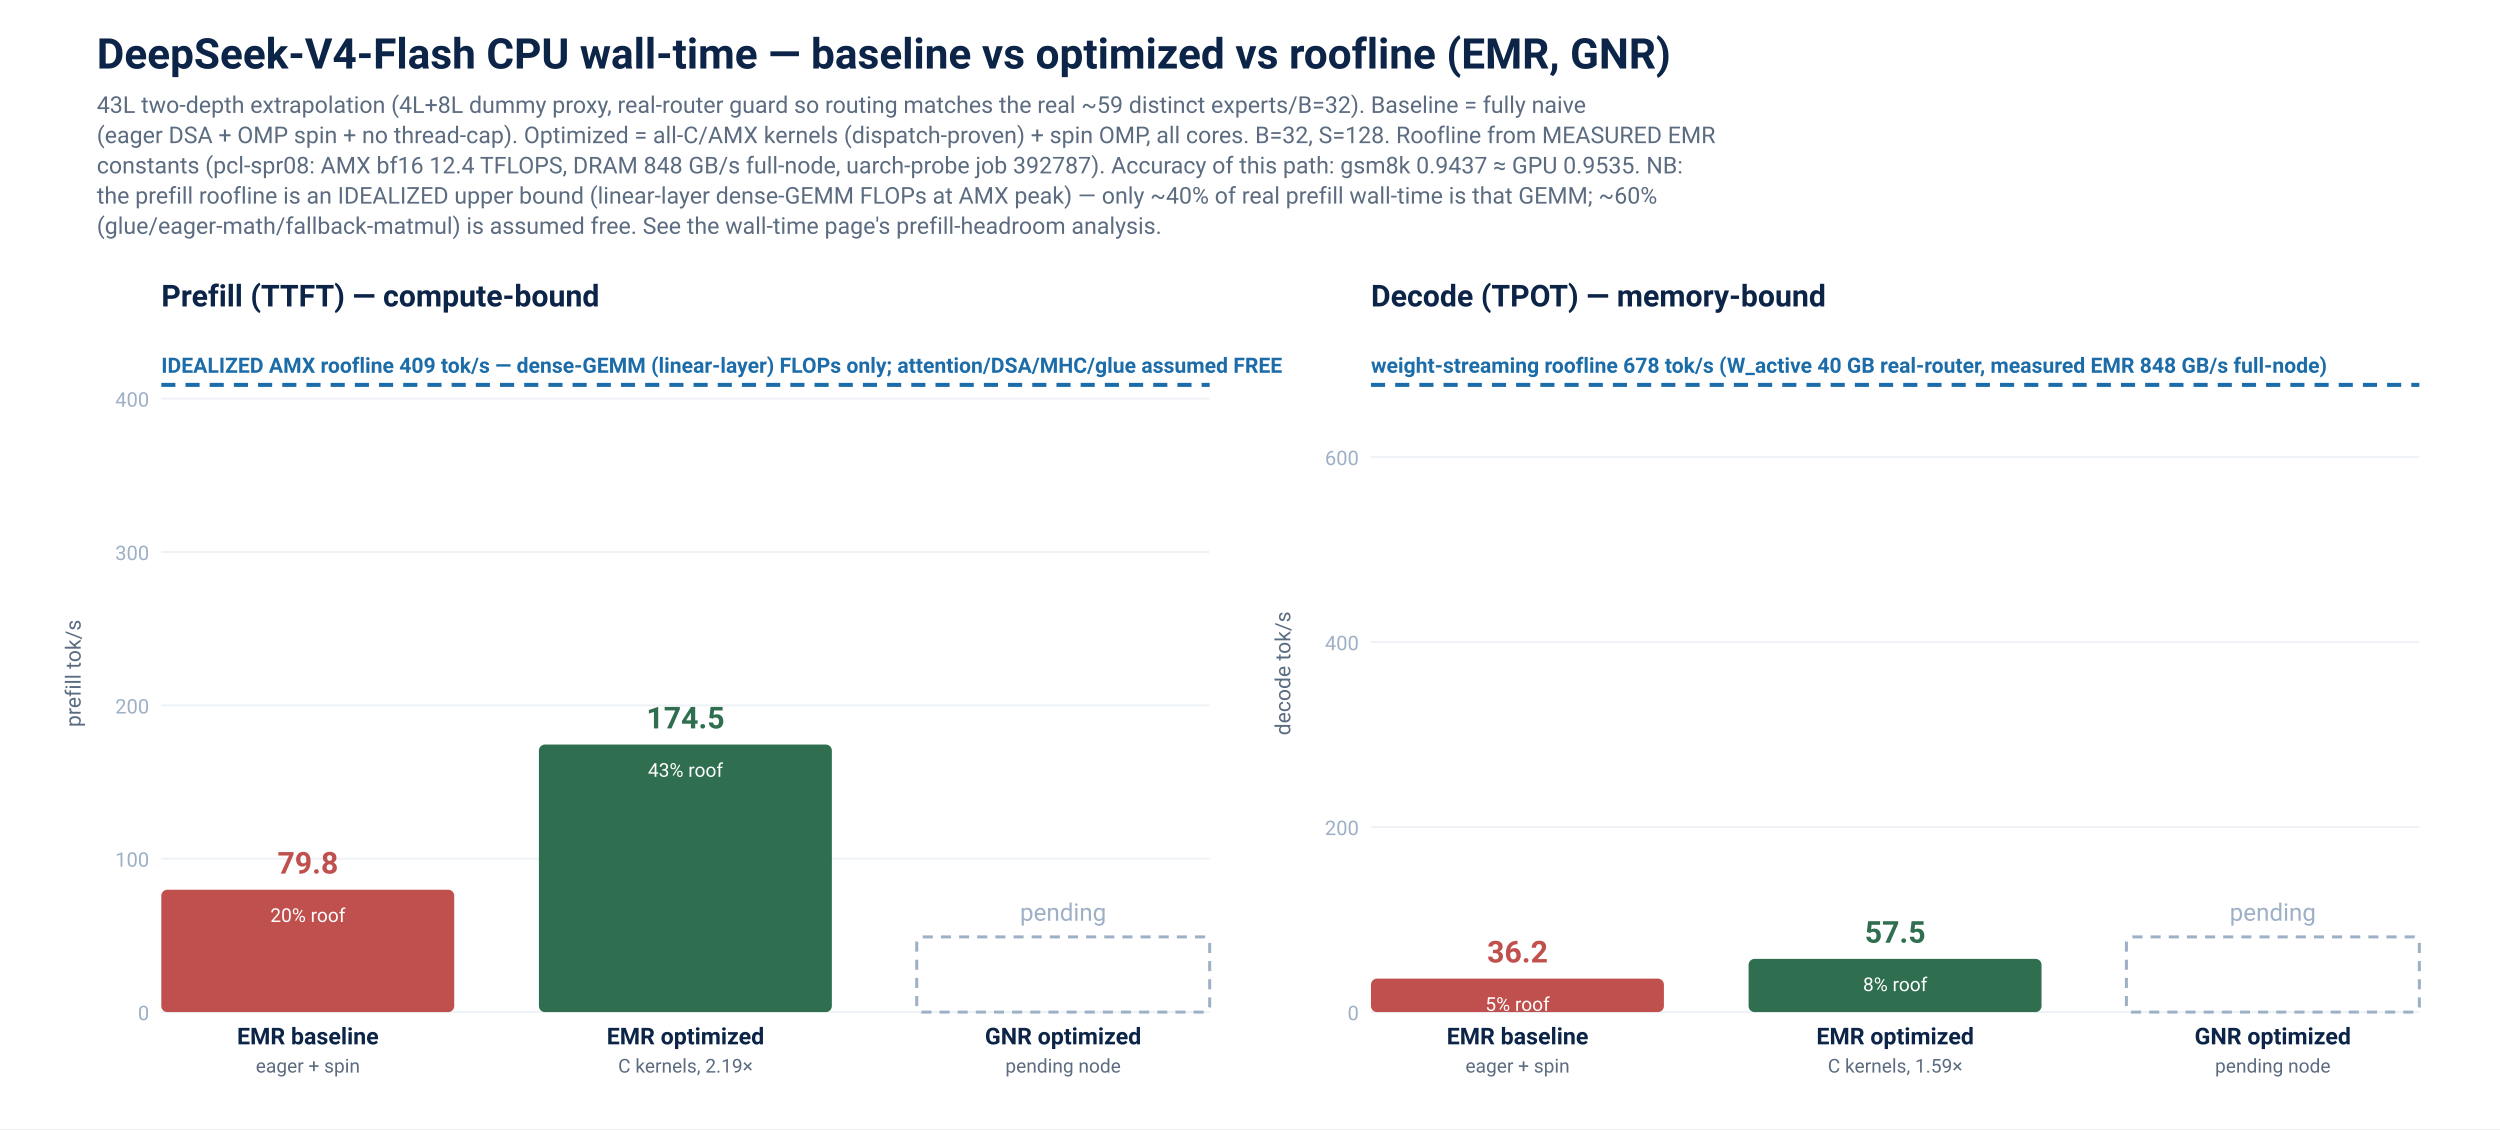
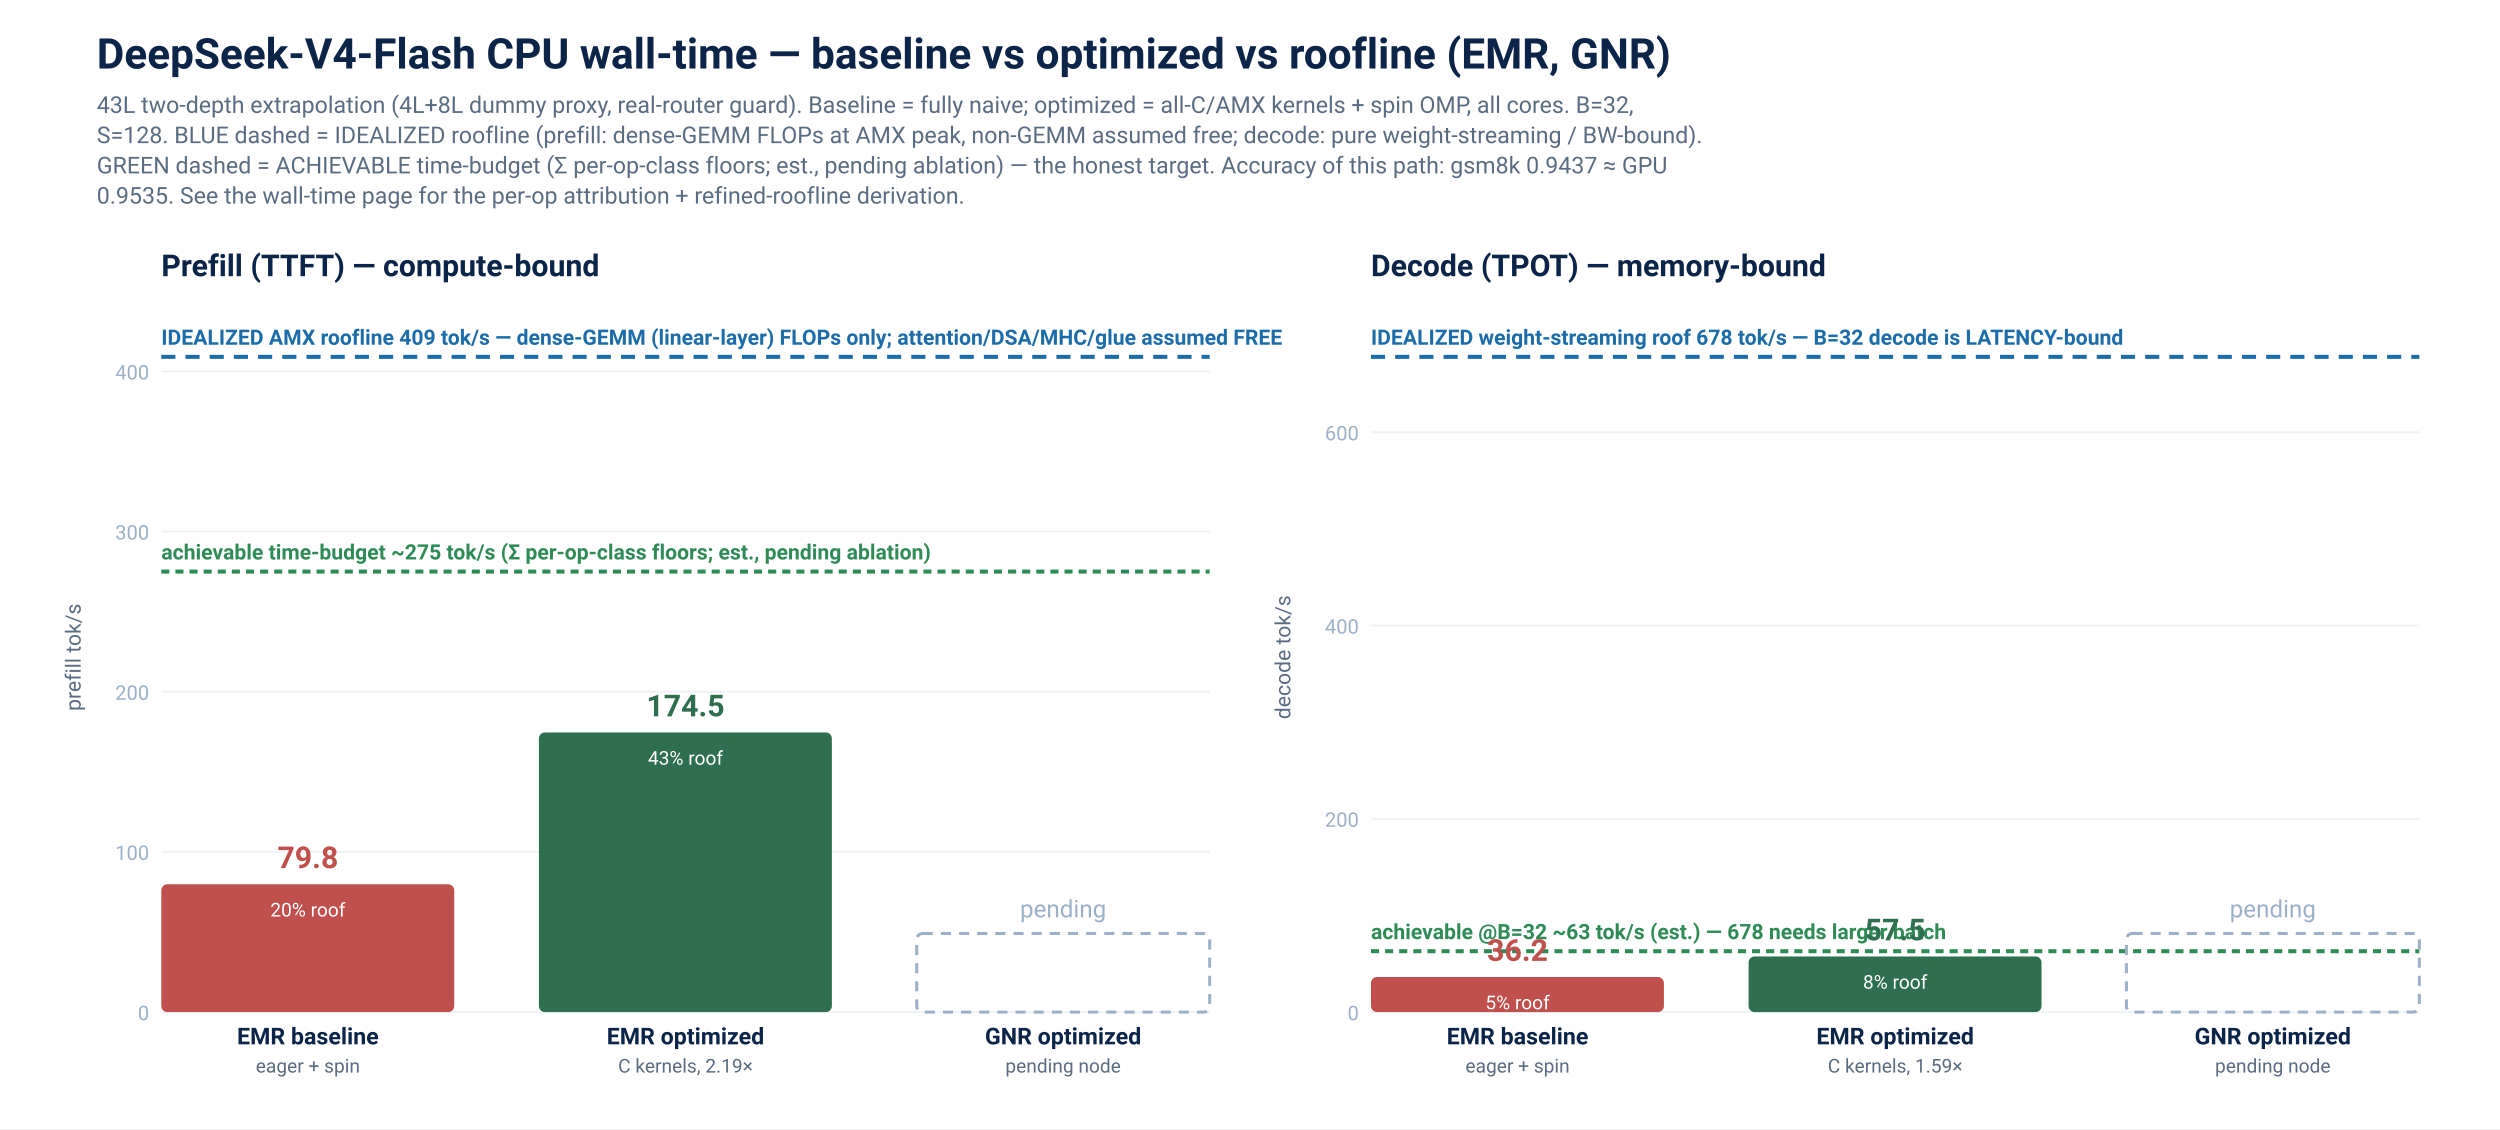
<svg xmlns="http://www.w3.org/2000/svg" viewBox="0 0 1240 560" width="1240" height="560" font-family="-apple-system,Segoe UI,Roboto,Helvetica,Arial,sans-serif">
  <rect width="1240" height="560" fill="#ffffff" />
  <text x="48" y="34" font-size="21" font-weight="700" fill="#0b2447">DeepSeek-V4-Flash CPU wall-time — baseline vs optimized vs roofline (EMR, GNR)</text>
-   <text x="48" y="56" font-size="11.5" fill="#5b6b80">43L two-depth extrapolation (4L+8L dummy proxy, real-router guard so routing matches the real ~59 distinct experts/B=32). Baseline = fully naive </text>
-   <text x="48" y="71" font-size="11.5" fill="#5b6b80">(eager DSA + OMP spin + no thread-cap). Optimized = all-C/AMX kernels (dispatch-proven) + spin OMP, all cores. B=32, S=128. Roofline from MEASURED EMR </text>
-   <text x="48" y="86" font-size="11.5" fill="#5b6b80">constants (pcl-spr08: AMX bf16 12.4 TFLOPS, DRAM 848 GB/s full-node, uarch-probe job 392787). Accuracy of this path: gsm8k 0.9437 ≈ GPU 0.9535. NB: </text>
-   <text x="48" y="101" font-size="11.5" fill="#5b6b80">the prefill roofline is an IDEALIZED upper bound (linear-layer dense-GEMM FLOPs at AMX peak) — only ~40% of real prefill wall-time is that GEMM; ~60% </text>
-   <text x="48" y="116" font-size="11.5" fill="#5b6b80">(glue/eager-math/fallback-matmul) is assumed free. See the wall-time page's prefill-headroom analysis. </text>
-   <text x="80.0" y="152" font-size="15" font-weight="700" fill="#0b2447">Prefill (TTFT) — compute-bound</text>
+   <text x="48" y="56" font-size="11.5" fill="#5b6b80">43L two-depth extrapolation (4L+8L dummy proxy, real-router guard). Baseline = fully naive; optimized = all-C/AMX kernels + spin OMP, all cores. B=32, </text>
+   <text x="48" y="71" font-size="11.5" fill="#5b6b80">S=128. BLUE dashed = IDEALIZED roofline (prefill: dense-GEMM FLOPs at AMX peak, non-GEMM assumed free; decode: pure weight-streaming / BW-bound). </text>
+   <text x="48" y="86" font-size="11.5" fill="#5b6b80">GREEN dashed = ACHIEVABLE time-budget (Σ per-op-class floors; est., pending ablation) — the honest target. Accuracy of this path: gsm8k 0.9437 ≈ GPU </text>
+   <text x="48" y="101" font-size="11.5" fill="#5b6b80">0.9535. See the wall-time page for the per-op attribution + refined-roofline derivation. </text>
+   <text x="80.0" y="137" font-size="15" font-weight="700" fill="#0b2447">Prefill (TTFT) — compute-bound</text>
  <line x1="80.0" y1="502.0" x2="600.0" y2="502.0" stroke="#eef2f7" />
  <text x="74.0" y="506.0" font-size="10" fill="#9db0c6" text-anchor="end">0</text>
-   <line x1="80.0" y1="425.9" x2="600.0" y2="425.9" stroke="#eef2f7" />
-   <text x="74.0" y="429.9" font-size="10" fill="#9db0c6" text-anchor="end">100</text>
-   <line x1="80.0" y1="349.9" x2="600.0" y2="349.9" stroke="#eef2f7" />
-   <text x="74.0" y="353.9" font-size="10" fill="#9db0c6" text-anchor="end">200</text>
-   <line x1="80.0" y1="273.8" x2="600.0" y2="273.8" stroke="#eef2f7" />
-   <text x="74.0" y="277.8" font-size="10" fill="#9db0c6" text-anchor="end">300</text>
-   <line x1="80.0" y1="197.7" x2="600.0" y2="197.7" stroke="#eef2f7" />
-   <text x="74.0" y="201.7" font-size="10" fill="#9db0c6" text-anchor="end">400</text>
-   <line x1="80.0" y1="190.9" x2="600.0" y2="190.9" stroke="#1b6ca8" stroke-width="2" stroke-dasharray="7 5" />
-   <text x="80.0" y="184.9" font-size="10.5" font-weight="600" fill="#1b6ca8">IDEALIZED AMX roofline 409 tok/s — dense-GEMM (linear-layer) FLOPs only; attention/DSA/MHC/glue assumed FREE</text>
-   <rect x="80.0" y="441.3" width="145.3" height="60.7" fill="#c0504d" rx="3" />
-   <text x="152.7" y="433.3" font-size="15" font-weight="700" fill="#c0504d" text-anchor="middle">79.8</text>
-   <text x="152.7" y="457.3" font-size="9.5" fill="#ffffff" text-anchor="middle">20% roof</text>
+   <line x1="80.0" y1="422.5" x2="600.0" y2="422.5" stroke="#eef2f7" />
+   <text x="74.0" y="426.5" font-size="10" fill="#9db0c6" text-anchor="end">100</text>
+   <line x1="80.0" y1="343.1" x2="600.0" y2="343.1" stroke="#eef2f7" />
+   <text x="74.0" y="347.1" font-size="10" fill="#9db0c6" text-anchor="end">200</text>
+   <line x1="80.0" y1="263.6" x2="600.0" y2="263.6" stroke="#eef2f7" />
+   <text x="74.0" y="267.6" font-size="10" fill="#9db0c6" text-anchor="end">300</text>
+   <line x1="80.0" y1="184.2" x2="600.0" y2="184.2" stroke="#eef2f7" />
+   <text x="74.0" y="188.2" font-size="10" fill="#9db0c6" text-anchor="end">400</text>
+   <line x1="80.0" y1="177.0" x2="600.0" y2="177.0" stroke="#1b6ca8" stroke-width="2" stroke-dasharray="7 5" />
+   <text x="80.0" y="171.0" font-size="10.5" font-weight="600" fill="#1b6ca8">IDEALIZED AMX roofline 409 tok/s — dense-GEMM (linear-layer) FLOPs only; attention/DSA/MHC/glue assumed FREE</text>
+   <line x1="80.0" y1="283.5" x2="600.0" y2="283.5" stroke="#2e8b57" stroke-width="2" stroke-dasharray="4 3" />
+   <text x="80.0" y="277.5" font-size="10.5" font-weight="600" fill="#2e8b57">achievable time-budget ~275 tok/s (Σ per-op-class floors; est., pending ablation)</text>
+   <rect x="80.0" y="438.6" width="145.3" height="63.4" fill="#c0504d" rx="3" />
+   <text x="152.7" y="430.6" font-size="15" font-weight="700" fill="#c0504d" text-anchor="middle">79.8</text>
+   <text x="152.7" y="454.6" font-size="9.5" fill="#ffffff" text-anchor="middle">20% roof</text>
  <text x="152.7" y="518.0" font-size="11.5" font-weight="600" fill="#0b2447" text-anchor="middle">EMR baseline</text>
  <text x="152.7" y="532.0" font-size="9.5" fill="#5b6b80" text-anchor="middle">eager + spin</text>
-   <rect x="267.3" y="369.3" width="145.3" height="132.7" fill="#2f6f4f" rx="3" />
-   <text x="340.0" y="361.3" font-size="15" font-weight="700" fill="#2f6f4f" text-anchor="middle">174.5</text>
-   <text x="340.0" y="385.3" font-size="9.5" fill="#ffffff" text-anchor="middle">43% roof</text>
+   <rect x="267.3" y="363.3" width="145.3" height="138.7" fill="#2f6f4f" rx="3" />
+   <text x="340.0" y="355.3" font-size="15" font-weight="700" fill="#2f6f4f" text-anchor="middle">174.5</text>
+   <text x="340.0" y="379.3" font-size="9.5" fill="#ffffff" text-anchor="middle">43% roof</text>
  <text x="340.0" y="518.0" font-size="11.5" font-weight="600" fill="#0b2447" text-anchor="middle">EMR optimized</text>
  <text x="340.0" y="532.0" font-size="9.5" fill="#5b6b80" text-anchor="middle">C kernels, 2.19×</text>
-   <rect x="454.7" y="464.7" width="145.3" height="37.3" fill="none" stroke="#9db0c6" stroke-width="1.5" stroke-dasharray="5 4" rx="3" />
-   <text x="527.3" y="456.7" font-size="12" fill="#9db0c6" text-anchor="middle">pending</text>
+   <rect x="454.7" y="463.0" width="145.3" height="39.0" fill="none" stroke="#9db0c6" stroke-width="1.5" stroke-dasharray="5 4" rx="3" />
+   <text x="527.3" y="455.0" font-size="12" fill="#9db0c6" text-anchor="middle">pending</text>
  <text x="527.3" y="518.0" font-size="11.5" font-weight="600" fill="#0b2447" text-anchor="middle">GNR optimized</text>
  <text x="527.3" y="532.0" font-size="9.5" fill="#5b6b80" text-anchor="middle">pending node</text>
-   <text x="40.0" y="334" font-size="10.5" fill="#5b6b80" transform="rotate(-90 40.0 334)" text-anchor="middle">prefill tok/s</text>
-   <text x="680.0" y="152" font-size="15" font-weight="700" fill="#0b2447">Decode (TPOT) — memory-bound</text>
+   <text x="40.0" y="326" font-size="10.5" fill="#5b6b80" transform="rotate(-90 40.0 326)" text-anchor="middle">prefill tok/s</text>
+   <text x="680.0" y="137" font-size="15" font-weight="700" fill="#0b2447">Decode (TPOT) — memory-bound</text>
  <line x1="680.0" y1="502.0" x2="1200.0" y2="502.0" stroke="#eef2f7" />
  <text x="674.0" y="506.0" font-size="10" fill="#9db0c6" text-anchor="end">0</text>
-   <line x1="680.0" y1="410.2" x2="1200.0" y2="410.2" stroke="#eef2f7" />
-   <text x="674.0" y="414.2" font-size="10" fill="#9db0c6" text-anchor="end">200</text>
-   <line x1="680.0" y1="318.5" x2="1200.0" y2="318.5" stroke="#eef2f7" />
-   <text x="674.0" y="322.5" font-size="10" fill="#9db0c6" text-anchor="end">400</text>
-   <line x1="680.0" y1="226.7" x2="1200.0" y2="226.7" stroke="#eef2f7" />
-   <text x="674.0" y="230.7" font-size="10" fill="#9db0c6" text-anchor="end">600</text>
-   <line x1="680.0" y1="190.9" x2="1200.0" y2="190.9" stroke="#1b6ca8" stroke-width="2" stroke-dasharray="7 5" />
-   <text x="680.0" y="184.9" font-size="10.5" font-weight="600" fill="#1b6ca8">weight-streaming roofline 678 tok/s (W_active 40 GB real-router, measured EMR 848 GB/s full-node)</text>
-   <rect x="680.0" y="485.4" width="145.3" height="16.6" fill="#c0504d" rx="3" />
-   <text x="752.7" y="477.4" font-size="15" font-weight="700" fill="#c0504d" text-anchor="middle">36.2</text>
-   <text x="752.7" y="501.4" font-size="9.5" fill="#ffffff" text-anchor="middle">5% roof</text>
+   <line x1="680.0" y1="406.1" x2="1200.0" y2="406.1" stroke="#eef2f7" />
+   <text x="674.0" y="410.1" font-size="10" fill="#9db0c6" text-anchor="end">200</text>
+   <line x1="680.0" y1="310.3" x2="1200.0" y2="310.3" stroke="#eef2f7" />
+   <text x="674.0" y="314.3" font-size="10" fill="#9db0c6" text-anchor="end">400</text>
+   <line x1="680.0" y1="214.4" x2="1200.0" y2="214.4" stroke="#eef2f7" />
+   <text x="674.0" y="218.4" font-size="10" fill="#9db0c6" text-anchor="end">600</text>
+   <line x1="680.0" y1="177.0" x2="1200.0" y2="177.0" stroke="#1b6ca8" stroke-width="2" stroke-dasharray="7 5" />
+   <text x="680.0" y="171.0" font-size="10.5" font-weight="600" fill="#1b6ca8">IDEALIZED weight-streaming roof 678 tok/s — B=32 decode is LATENCY-bound</text>
+   <line x1="680.0" y1="471.8" x2="1200.0" y2="471.8" stroke="#2e8b57" stroke-width="2" stroke-dasharray="4 3" />
+   <text x="680.0" y="465.8" font-size="10.5" font-weight="600" fill="#2e8b57">achievable @B=32 ~63 tok/s (est.) — 678 needs larger batch</text>
+   <rect x="680.0" y="484.6" width="145.3" height="17.4" fill="#c0504d" rx="3" />
+   <text x="752.7" y="476.6" font-size="15" font-weight="700" fill="#c0504d" text-anchor="middle">36.2</text>
+   <text x="752.7" y="500.6" font-size="9.5" fill="#ffffff" text-anchor="middle">5% roof</text>
  <text x="752.7" y="518.0" font-size="11.5" font-weight="600" fill="#0b2447" text-anchor="middle">EMR baseline</text>
  <text x="752.7" y="532.0" font-size="9.5" fill="#5b6b80" text-anchor="middle">eager + spin</text>
-   <rect x="867.3" y="475.6" width="145.3" height="26.4" fill="#2f6f4f" rx="3" />
-   <text x="940.0" y="467.6" font-size="15" font-weight="700" fill="#2f6f4f" text-anchor="middle">57.5</text>
-   <text x="940.0" y="491.6" font-size="9.5" fill="#ffffff" text-anchor="middle">8% roof</text>
+   <rect x="867.3" y="474.4" width="145.3" height="27.6" fill="#2f6f4f" rx="3" />
+   <text x="940.0" y="466.4" font-size="15" font-weight="700" fill="#2f6f4f" text-anchor="middle">57.5</text>
+   <text x="940.0" y="490.4" font-size="9.5" fill="#ffffff" text-anchor="middle">8% roof</text>
  <text x="940.0" y="518.0" font-size="11.5" font-weight="600" fill="#0b2447" text-anchor="middle">EMR optimized</text>
  <text x="940.0" y="532.0" font-size="9.5" fill="#5b6b80" text-anchor="middle">C kernels, 1.59×</text>
-   <rect x="1054.7" y="464.7" width="145.3" height="37.3" fill="none" stroke="#9db0c6" stroke-width="1.5" stroke-dasharray="5 4" rx="3" />
-   <text x="1127.3" y="456.7" font-size="12" fill="#9db0c6" text-anchor="middle">pending</text>
+   <rect x="1054.7" y="463.0" width="145.3" height="39.0" fill="none" stroke="#9db0c6" stroke-width="1.5" stroke-dasharray="5 4" rx="3" />
+   <text x="1127.3" y="455.0" font-size="12" fill="#9db0c6" text-anchor="middle">pending</text>
  <text x="1127.3" y="518.0" font-size="11.5" font-weight="600" fill="#0b2447" text-anchor="middle">GNR optimized</text>
  <text x="1127.3" y="532.0" font-size="9.5" fill="#5b6b80" text-anchor="middle">pending node</text>
-   <text x="640.0" y="334" font-size="10.5" fill="#5b6b80" transform="rotate(-90 640.0 334)" text-anchor="middle">decode tok/s</text>
+   <text x="640.0" y="326" font-size="10.5" fill="#5b6b80" transform="rotate(-90 640.0 326)" text-anchor="middle">decode tok/s</text>
</svg>
